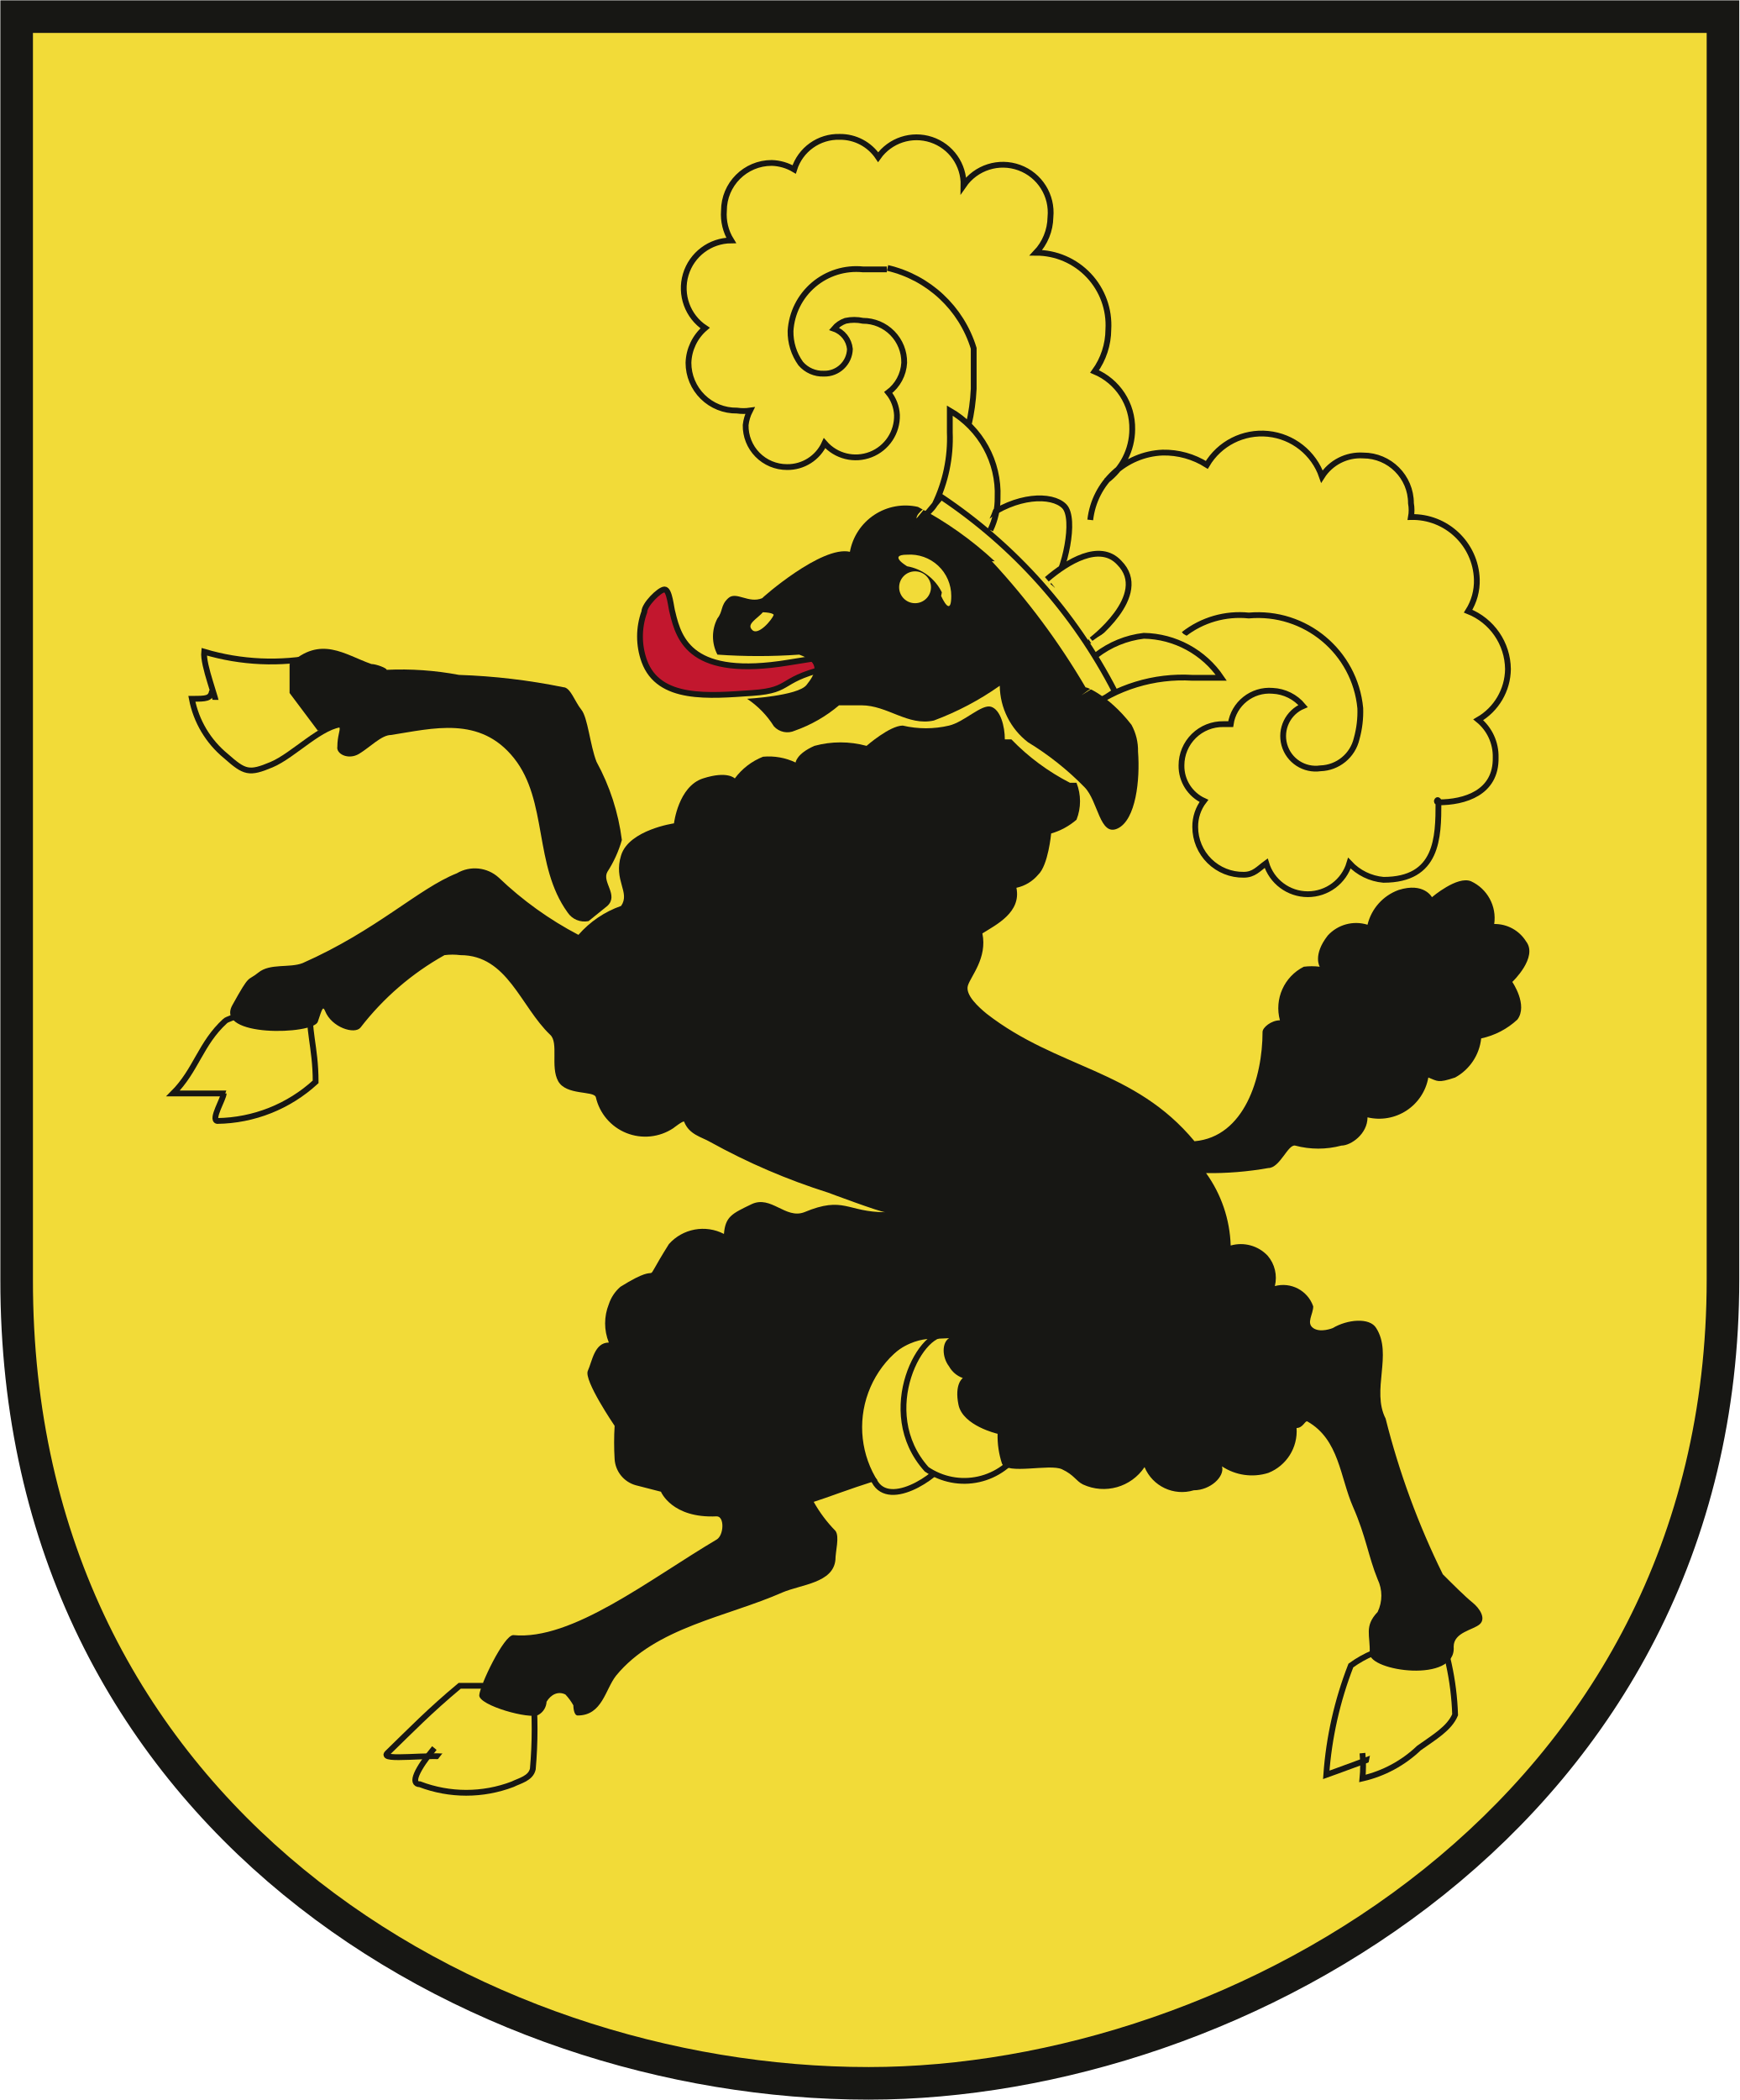
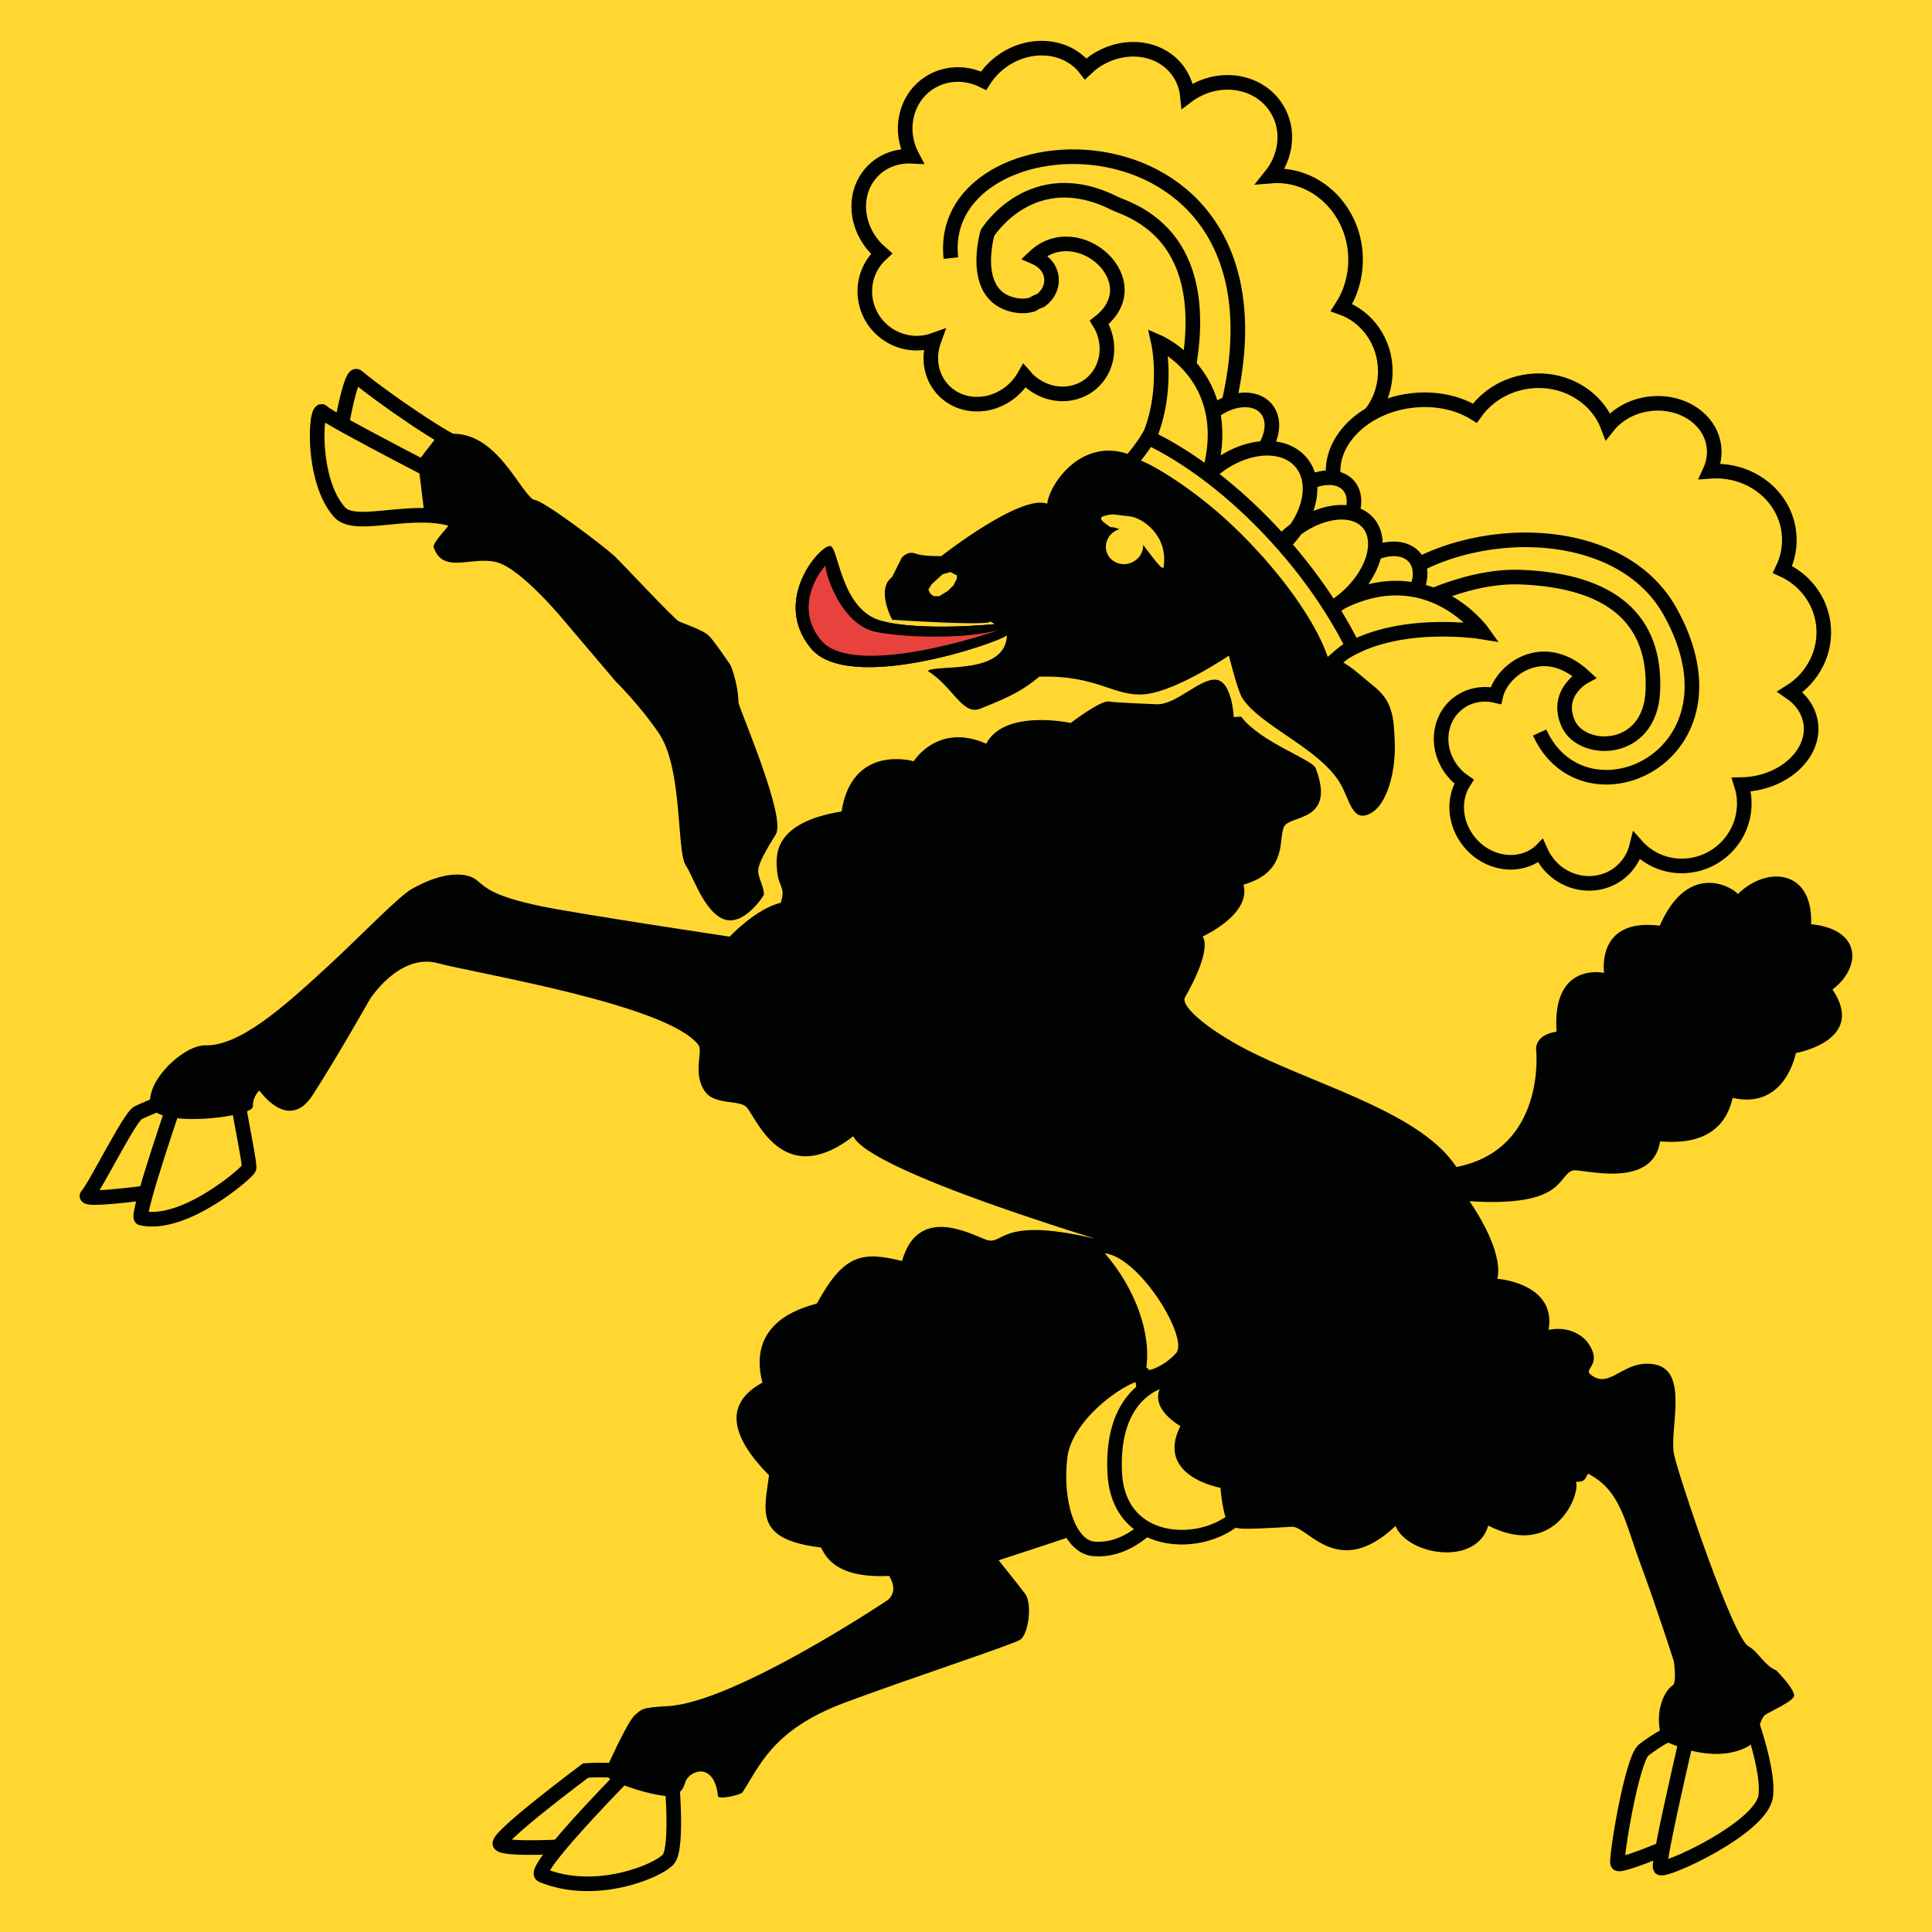
- <svg xmlns="http://www.w3.org/2000/svg" viewBox="0 0 24.03 29" preserveAspectRatio="xMinYMid">
-   <defs>
-     <style>.cls-1,.cls-4,.cls-5,.cls-8,.cls-9{fill:none;}.cls-2{clip-path:url(#clip-path);}.cls-3{fill:#f2db38;}.cls-4,.cls-5,.cls-8,.cls-9{stroke:#171714;}.cls-4{stroke-miterlimit:3.86;stroke-width:0.45px;}.cls-5,.cls-8,.cls-9{stroke-miterlimit:11.47;}.cls-5{stroke-width:0.08px;}.cls-6{fill:#c2172e;}.cls-7{fill:#171714;}.cls-8{stroke-width:0.03px;}.cls-9{stroke-width:0.08px;}</style>
-     <clipPath id="clip-path">
-       <rect class="cls-1" width="24.03" height="29" />
-     </clipPath>
-   </defs>
-   <g>
-     <g>
-       <g class="cls-2">
-         <path class="cls-3" d="M.23,17.67V.23H23.8V17.67c0,7.38-6.71,11.1-11.8,11.1C6.52,28.77.22,25.06.23,17.67" />
-         <path class="cls-4" d="M.23,17.67V.23H23.8V17.67c0,7.38-6.71,11.1-11.8,11.1C6.52,28.77.22,25.06.23,17.67Z" />
-         <path class="cls-3" d="M3.06,9.78A7.39,7.39,0,0,1,2.88,9a3.23,3.23,0,0,0,1.53.07Z" />
-         <path class="cls-5" d="M3,9.78c0-.12-.2-.59-.18-.78a3.24,3.24,0,0,0,1.57.07" />
-         <path class="cls-6" d="M11.39,9.07l.15.13c-.82.17-.56.33-1.15.37S9.1,9.68,8.9,9.13a1,1,0,0,1,0-.68c0-.1.21-.31.28-.31s.09.26.11.32c.09.38.26.91,1.6.69Z" />
-         <path class="cls-5" d="M11.39,9.07l.15.13c-.82.17-.56.33-1.15.37S9.1,9.68,8.9,9.13a1,1,0,0,1,0-.68c0-.1.21-.31.28-.31s.09.26.11.32c.09.38.26.91,1.6.69Z" />
-         <path class="cls-7" d="M13.74,7.75A4.9,4.9,0,0,0,12.68,7a.78.78,0,0,0-.94.62c-.39-.09-1.22.64-1.21.64-.19.08-.36-.1-.47,0s-.07.18-.15.28a.54.54,0,0,0,0,.5,8,8,0,0,0,1.13,0c.31.11.22.27.1.42s-.82.19-.82.19a1.26,1.26,0,0,1,.37.38.25.25,0,0,0,.29.06,1.94,1.94,0,0,0,.61-.35s.31,0,.31,0c.36,0,.64.29,1,.21a4,4,0,0,0,.91-.48,1,1,0,0,0,.39.78,4,4,0,0,1,.78.62c.19.19.21.69.46.57s.31-.67.28-1.06a.74.74,0,0,0-.09-.37c-.33-.43-.68-.55-.63-.51a10,10,0,0,0-1.3-1.75" />
-         <path class="cls-3" d="M3.66,13.92s-.52.16-.55.19c-.33.3-.38.65-.69,1,0,0,0,0,.12,0h.8Z" />
-         <path class="cls-5" d="M3.69,13.9s-.55.16-.58.2c-.34.31-.4.68-.72,1,0,0,0,0,.12,0s.48,0,.84,0" />
-         <path class="cls-3" d="M3.62,13.83A13.71,13.71,0,0,0,3,15.44a1.91,1.91,0,0,0,1.28-.52c0-.48-.12-.72-.06-1Z" />
-         <path class="cls-5" d="M3.09,15.1c0,.07-.18.36-.09.38a2.05,2.05,0,0,0,1.36-.54c0-.5-.12-.74-.06-1.06" />
-         <path class="cls-3" d="M6.67,23.31c-.11,0-.24,0-.31,0-.41.33-.65.57-1,.87-.12.11.61,0,.85.06Z" />
-         <path class="cls-5" d="M6.67,23.28c-.11,0-.25,0-.32,0-.42.35-.67.61-1,.93-.12.12.63,0,.87.06" />
-         <path class="cls-3" d="M7,23.16c-.23.28-1.27,1.44-1.13,1.45a1.7,1.7,0,0,0,1.22,0c.09,0,.24-.08.27-.2a6.33,6.33,0,0,0,0-1.08Z" />
-         <path class="cls-5" d="M6,24.14c-.24.29-.34.5-.2.5a1.8,1.8,0,0,0,1.28,0c.1-.05.25-.08.28-.21a6.27,6.27,0,0,0,0-1.11" />
-         <path class="cls-3" d="M19.29,22.77a1.4,1.4,0,0,0-.6.26,5,5,0,0,0-.32,1.43s.89-.33.87-.34Z" />
-         <path class="cls-5" d="M19.31,22.73a1.51,1.51,0,0,0-.65.27,5.18,5.18,0,0,0-.34,1.51s.95-.34.93-.36" />
-         <path class="cls-3" d="M19.28,22.4s-.41,2.12-.41,2.12a1.57,1.57,0,0,0,.74-.41c.2-.14.39-.26.47-.45a3.85,3.85,0,0,0-.28-1.33Z" />
-         <path class="cls-5" d="M18.82,24.21a1.77,1.77,0,0,1,0,.35,1.67,1.67,0,0,0,.78-.42c.21-.15.42-.27.5-.46a3.85,3.85,0,0,0-.3-1.37" />
-         <path class="cls-3" d="M10.53,8.44s.19,0,.17.06-.22.31-.32.21.08-.18.16-.27" />
-         <path class="cls-8" d="M10.53,8.44s.19,0,.17.06-.22.31-.32.21S10.46,8.53,10.53,8.44Z" />
-         <path class="cls-5" d="M12.25,3.72l-.24,0h-.09a.91.91,0,0,0-1,.85.75.75,0,0,0,.14.45.4.4,0,0,0,.32.14.35.35,0,0,0,.36-.34.33.33,0,0,0-.22-.28.36.36,0,0,1,.16-.11.57.57,0,0,1,.24,0,.57.57,0,0,1,.57.58.55.55,0,0,1-.22.41.53.53,0,0,1,.12.31.57.57,0,0,1-1,.39.56.56,0,0,1-.52.33.57.57,0,0,1-.57-.58.58.58,0,0,1,.06-.2.64.64,0,0,1-.18,0,.66.66,0,0,1-.67-.66.66.66,0,0,1,.23-.48.66.66,0,0,1,.36-1.21A.68.68,0,0,1,10,2.91a.66.66,0,0,1,.66-.66.64.64,0,0,1,.31.09.64.64,0,0,1,.63-.45.63.63,0,0,1,.53.28.65.65,0,0,1,1.18.39A.66.66,0,0,1,14.51,3a.73.73,0,0,1-.2.49,1,1,0,0,1,1,1.06,1,1,0,0,1-.19.58.85.85,0,0,1,.52.8.89.89,0,0,1-.36.71m1.07,2.12a1.25,1.25,0,0,1,.9-.26,1.42,1.42,0,0,1,1.54,1.28,1.39,1.39,0,0,1-.05.42.53.53,0,0,1-.5.41A.45.45,0,0,1,18,9.75a.58.58,0,0,0-.42-.21A.54.54,0,0,0,17,10l-.1,0a.57.57,0,0,0-.58.57.53.53,0,0,0,.31.49.58.58,0,0,0-.12.36.66.66,0,0,0,.67.66c.14,0,.2-.08.31-.16a.6.6,0,0,0,1.15,0,.73.73,0,0,0,.47.23c.75,0,.76-.58.76-1.07,0-.09,0,.07,0,0s-.05,0,0,0c.36,0,.8-.13.79-.62a.65.65,0,0,0-.24-.52.82.82,0,0,0,.41-.7.87.87,0,0,0-.55-.8A.78.78,0,0,0,20.4,8a.89.89,0,0,0-.91-.86h0a.54.54,0,0,0,0-.19.66.66,0,0,0-.66-.66.63.63,0,0,0-.57.29.88.88,0,0,0-1.59-.16,1.1,1.1,0,0,0-.61-.17,1.05,1.05,0,0,0-1,.93" />
-         <path class="cls-3" d="M13.61,7.19c.43-.32.89-.34,1.06-.17s0,.86-.16,1Z" />
-         <path class="cls-9" d="M13.59,7.17c.45-.34.94-.35,1.11-.18s0,.91-.16,1.1" />
-         <path class="cls-3" d="M14.48,8c.27-.23.69-.49,1-.22.43.43-.39,1-.38,1Z" />
-         <path class="cls-9" d="M14.46,8c.28-.24.73-.52,1-.23.45.45-.41,1.09-.4,1.08" />
-         <path class="cls-3" d="M15.09,8.85a1.32,1.32,0,0,1,.64-.26,1.31,1.31,0,0,1,1.05.55l-.39,0a2.2,2.2,0,0,0-1.45.46l.4-.25A7,7,0,0,0,13,6.75l-.34.41c0-.09.17-.17.26-.3a2,2,0,0,0,.2-1c0-.1,0-.18,0-.28a1.25,1.25,0,0,1,.65,1.15,1,1,0,0,1-.1.43Z" />
-         <path class="cls-5" d="M14.74,9.87s.09-.06.09-.13,0-.14-.09-.14-.09.06-.09.14S14.69,9.87,14.74,9.87Zm-1.36-4a2.75,2.75,0,0,0,.07-.5c0-.07,0-.14,0-.22s0-.31,0-.34A1.63,1.63,0,0,0,12.26,3.7m2.88,5.35a1.33,1.33,0,0,1,.66-.27,1.32,1.32,0,0,1,1.07.58l-.4,0A2.2,2.2,0,0,0,15,9.81l.4-.26A7.2,7.2,0,0,0,13,6.86l-.35.42c0-.09.18-.18.26-.31a2.09,2.09,0,0,0,.21-1c0-.11,0-.19,0-.3a1.32,1.32,0,0,1,.66,1.2,1,1,0,0,1-.1.45" />
-         <path class="cls-3" d="M12.64,8.33a.22.22,0,1,0-.22-.22.22.22,0,0,0,.22.22" />
-         <path class="cls-3" d="M13,8.23c.07.15.14.22.14,0a.57.57,0,0,0-.61-.57c-.27,0,0,.16,0,.16a.66.66,0,0,1,.48.36" />
-         <path class="cls-3" d="M13.06,20.08c-.06.21-.71.7-1,.37a1.4,1.4,0,0,1,.74-2.09Z" />
-         <path class="cls-5" d="M13.1,20.11c-.06.21-.76.72-1,.38a1.43,1.43,0,0,1,.79-2.15" />
-         <path class="cls-3" d="M14.08,20a.88.88,0,0,1-1.26.28c-.7-.77,0-1.91.29-1.78Z" />
-         <path class="cls-5" d="M14.11,20a.92.92,0,0,1-1.31.29c-.72-.8-.05-2,.3-1.85" />
-         <path class="cls-7" d="M13.11,18.48c-.1.06-.1.26,0,.39a.35.35,0,0,0,.19.16s-.12.08-.06.37.54.4.54.4a1.23,1.23,0,0,0,.06.41c.07.16.66,0,.83.08s.19.16.29.21a.68.68,0,0,0,.85-.24.56.56,0,0,0,.68.32c.23,0,.43-.19.39-.33a.75.75,0,0,0,.64.09.62.62,0,0,0,.39-.62c.09,0,.12-.11.15-.09.44.25.45.77.63,1.18s.21.68.34,1a.52.52,0,0,1,0,.45c-.19.2-.1.32-.11.57s1.2.42,1.16-.09c0-.2.27-.23.36-.31s0-.22-.1-.3-.28-.26-.41-.39a10.81,10.81,0,0,1-.79-2.15c-.2-.39.1-.89-.13-1.25-.09-.15-.4-.12-.6,0,0,0-.17.07-.27,0s0-.19,0-.3a.44.44,0,0,0-.53-.28.47.47,0,0,0-.1-.42A.51.51,0,0,0,17,17.2a1.81,1.81,0,0,0-.34-1,4.56,4.56,0,0,0,.86-.07c.16,0,.27-.33.37-.31a1.24,1.24,0,0,0,.64,0c.13,0,.36-.16.36-.39a.69.69,0,0,0,.84-.55c.13.05.13.08.37,0a.7.7,0,0,0,.36-.54,1.06,1.06,0,0,0,.5-.26c.15-.2-.07-.52-.07-.52s.36-.34.19-.56a.51.51,0,0,0-.44-.24.56.56,0,0,0-.32-.59c-.19-.08-.54.22-.54.22s-.11-.21-.46-.1a.68.68,0,0,0-.43.48.53.53,0,0,0-.55.15c-.21.27-.11.43-.11.43a.88.88,0,0,0-.22,0,.64.64,0,0,0-.33.74c-.12,0-.24.1-.24.16,0,.63-.25,1.45-.94,1.51-.83-1-1.89-1-2.87-1.76-.11-.09-.3-.26-.26-.39s.27-.38.2-.72c.19-.12.54-.29.47-.63a.54.54,0,0,0,.3-.18c.14-.13.18-.57.18-.57a.93.93,0,0,0,.35-.19.69.69,0,0,0,0-.51s-.06,0-.09,0,.08,0,0,0a3.08,3.08,0,0,1-.81-.6s-.09,0-.09,0c0-.18-.06-.41-.19-.45s-.37.21-.58.26a1.4,1.4,0,0,1-.64,0c-.18,0-.5.28-.5.28a1.37,1.37,0,0,0-.72,0c-.25.11-.26.23-.26.23a.86.86,0,0,0-.45-.08.89.89,0,0,0-.39.3s-.1-.11-.44,0-.4.62-.4.62-.62.09-.73.44.13.51,0,.7a1.4,1.4,0,0,0-.59.4,4.84,4.84,0,0,1-1.1-.79.49.49,0,0,0-.58-.06c-.53.21-1.11.79-2.13,1.24-.18.07-.45,0-.61.13s-.11,0-.36.45,1.12.41,1.18.23.07-.22.1-.15c.09.23.41.33.49.23a3.82,3.82,0,0,1,1.16-1,.87.87,0,0,1,.22,0c.65,0,.83.71,1.24,1.1.12.11,0,.44.11.64s.49.13.52.22a.7.7,0,0,0,1.07.43s.14-.11.15-.09c.07.18.24.21.36.28a8.89,8.89,0,0,0,1.63.7s.72.27.79.27c-.53,0-.57-.23-1.12,0-.26.1-.46-.24-.73-.11s-.36.17-.38.41a.63.63,0,0,0-.76.14c-.44.7,0,.17-.67.59a.54.54,0,0,0-.16.24.71.71,0,0,0,0,.53c-.2,0-.23.26-.29.39s.37.76.37.76a3.8,3.8,0,0,0,0,.46.4.4,0,0,0,.29.36l.35.09s.15.37.77.34c.11,0,.1.26,0,.32-.93.55-2,1.4-2.81,1.32-.13,0-.46.69-.47.83s.7.34.82.27a.22.22,0,0,0,.11-.18c.06-.1.16-.15.26-.1a.74.74,0,0,1,.11.15s0,.14.06.14c.34,0,.38-.36.53-.55.55-.67,1.53-.81,2.3-1.15.26-.11.7-.13.73-.45,0-.12.06-.32,0-.4a1.89,1.89,0,0,1-.3-.4c.22-.07.44-.16.88-.3A1.08,1.08,0,0,1,12,19.16c.34-.72.88-.67.88-.67Z" />
-         <path class="cls-3" d="M4.75,10c-.3,0-.68.41-.94.54s-.36.1-.62-.12a1.29,1.29,0,0,1-.46-.76,15.07,15.07,0,0,0,1.95-.07Z" />
-         <path class="cls-5" d="M4.75,10c-.3,0-.69.43-1,.56s-.37.11-.63-.12a1.35,1.35,0,0,1-.47-.79c.2,0,.26,0,.28-.11" />
-         <path class="cls-7" d="M4,9.57l0-.4c.43-.4.76-.13,1.13,0,.07,0,.22.06.21.08a4.3,4.3,0,0,1,1,.07,8.6,8.6,0,0,1,1.44.17c.1,0,.16.2.25.31s.12.49.21.72a3.05,3.05,0,0,1,.35,1.08,1.64,1.64,0,0,1-.2.44c-.08.14.16.32,0,.47l-.26.21a.28.28,0,0,1-.29-.12c-.47-.65-.27-1.54-.74-2.13s-1.12-.41-1.7-.32c-.13,0-.29.17-.44.26s-.32,0-.3-.1c0-.29.17-.33-.27-.22Z" />
-       </g>
+ <svg xmlns="http://www.w3.org/2000/svg" id="svg1480" width="470" height="470" version="1.1" viewBox="-205.87 -206.309 470 470" xml:space="preserve">
+   <path id="path1412" d="m-205.87-206.309h470v470h-470z" fill="#ffd730" stroke-width=".999" />
+   <g id="g1576" transform="translate(1.671493,-1.468136)">
+     <path id="path1414" d="m-124.862-99.094s12.953 10.504 22.199 11.48c5.527 0.57 10.223-8.047 8.719-8.293-4.023-0.676-21.152-12.648-26.734-17.348-1.586-1.351-4.184 14.161-4.184 14.161z" fill="none" stroke="#010202" stroke-miterlimit="10" stroke-width="3.552" />
+     <path id="path1416" d="m-93.44-85.445s-33.84-17.246-35.605-19.176c-1.762-1.934-2.938 16.504 4.102 24.375 4.023 4.504 18.336-1.879 28.824 2.184 2.593 0.999 2.679-7.383 2.679-7.383" fill="#ffd730" />
+     <path id="path1418" d="m-101.053-98.789c-0.625 0.695-4.801 6.152-4.801 6.152l1.59 13.082s5.84 2.016 5.883 2.406c0.039 0.391-3.52 3.816-3.707 5.305 2.211 6.895 9.289 2.168 15.426 3.793 6.129 1.613 16.77 14.688 16.77 14.688l12.152 14.32s5.805 5.672 10.469 12.566c5.914 8.688 4.25 28.84 6.594 32.23 1.68 2.41 4.328 10.984 9.047 12.953 4.93 2.066 9.922-5.656 9.922-5.918 0-2.098-1.387-3.969-1.387-5.816s2.336-5.707 4.281-8.832c2.566-4.113-8.391-29.313-9.078-32.031-0.075-4.691-1.884-9.051-1.884-9.051s-3.887-5.816-5.32-7.246c-1.43-1.418-6.141-2.93-7.336-3.527-1.199-0.609-13.637-13.953-15.605-15.832-1.953-1.867-17.609-13.922-19.777-13.746-4.025-2.856-10.071-19.176-23.239-15.496" fill="#010202" />
+     <path id="path1420" d="m70.212 129.394c0.266 1.297 4.547 32.266 4.641 33.18 0.102 0.922-6.953 10.203-16.328 9.383-6.125-0.563-9.539-11.508-8.164-22.523 1.429-11.055 16.898-20.86 19.851-20.04z" fill="none" stroke="#010202" stroke-width="3.552" />
+     <path id="path1422" d="m96.181 160.824c-6.688-10-20.492-29.938-20.492-29.938s-13.07 2.313-12.047 22.609c1.023 20.313 26.32 18.642 32.539 7.329" fill="#ffd730" />
+     <path id="path1424" d="m96.181 160.824c-6.688-10-20.492-29.938-20.492-29.938s-13.07 2.313-12.047 22.609c1.023 20.313 26.32 18.642 32.539 7.329z" fill="none" stroke="#010202" stroke-width="3.552" />
+     <path id="path1426" d="m-162.464 61.019-4.961 23.719s-20.629 2.969-18.863 1.18c1.762-1.766 10.273-19.016 12.297-20.031 2.008-1 11.527-4.868 11.527-4.868zm69.024-146.464s-33.84-17.246-35.605-19.176c-1.762-1.934-2.938 16.504 4.102 24.375 4.023 4.504 18.336-1.879 28.824 2.184 2.593 0.999 2.679-7.383 2.679-7.383z" fill="none" stroke="#010202" stroke-miterlimit="10" stroke-width="3.552" />
+     <path id="path1428" d="m-163.549 59.168s14.559 0.422 13.629 0.242c-0.926-0.164 3.371 18.852 2.945 19.953-0.414 1.102-15.711 14.445-26.184 12.133-1.512-0.344 9.61-32.328 9.61-32.328" fill="#ffd730" />
+     <path id="path1430" d="m-163.549 59.168s14.559 0.422 13.629 0.242c-0.926-0.164 3.371 18.852 2.945 19.953-0.414 1.102-15.711 14.445-26.184 12.133-1.512-0.344 9.61-32.328 9.61-32.328z" fill="none" stroke="#010202" stroke-miterlimit="10" stroke-width="3.552" />
+     <path id="path1432" d="m-65.069 225.871s10.285-0.75 12.055 1.508c1.785 2.297-14.848 16.882-14.848 16.882s-17.039 1.086-18.047-0.508c-1.019-1.585 20.84-17.882 20.84-17.882z" fill="none" stroke="#010202" stroke-width="3.552" />
+     <path id="path1434" d="m-51.823 223.082 7.504 2.609s1.945 18.985-0.672 21.837c-2.625 2.875-17.785 9.188-30.711 3.805-3.039-1.251 23.879-28.251 23.879-28.251" fill="#ffd730" />
+     <path id="path1436" d="m192.353 220.855c3.375-2.492 7.172-5.188 12.93-5.516l-0.836 26.469s-17.922 7.875-18.461 6.672c-0.508-1.234 3.508-25.5 6.367-27.625zm-244.176 2.227 7.504 2.609s1.945 18.985-0.672 21.837c-2.625 2.875-17.785 9.188-30.711 3.805-3.039-1.251 23.879-28.251 23.879-28.251z" fill="none" stroke="#010202" stroke-width="3.552" />
+     <path id="path1438" d="m205.048 208.308s-9.523 40.017-8.695 41.22c0.828 1.211 24.586-9.609 25.648-17.407 1.063-7.789-6.195-25.414-6.195-25.414z" fill="#ffd730" />
+     <path id="path1440" d="m205.048 208.308s-9.523 40.017-8.695 41.22c0.828 1.211 24.586-9.609 25.648-17.407 1.063-7.789-6.195-25.414-6.195-25.414z" fill="none" stroke="#010202" stroke-width="3.552" />
+     <path id="path1442" d="m233.056 19.98c0.469-13.379-10.781-14.25-17.844-7.313-0.477-1.047-11.75-8.816-18.984 7.688-15.617-2-13.539 11.473-13.539 11.473s-12.719-2.84-11.57 14.309c-5.711 0.859-4.938 4.656-4.938 4.656s2.391 24-19.43 28.266c-8.352-12.797-32.117-19.344-48.813-27.438-10.913-5.297-18.46-11.609-17.202-13.828 6.961-12.223 4.281-14.805 4.281-14.805s11.93-5.395 9.938-12.609c11.586-3.328 8.07-12.129 10.164-14.512 2.078-2.375 12.219-1.215 7.406-13.832-0.844-2.16-13.375-6.262-18.125-12.527-0.938 0-1.797 0.113-1.797 0.113s-0.406-8.832-4.391-9.113c-3.969-0.297-9.656 6.176-14.406 5.977-2.281-0.098-9.688-0.375-11.672-0.672-1.984-0.281-9.195 5.223-9.195 5.223s-16.039-3.504-20.578 5.047c-11.75-5.23-17.625 4.266-17.625 4.266s-14.985-4.376-17.543 12.213c-17.071 2.801-16.008 11.032-15.664 14.704 0.375 3.691 2.113 3.738 0.855 7.508-6.152 1.5-12.414 8.246-12.414 8.246s-36.746-5.512-45.809-7.391c-11.895-2.488-13.473-4.504-15.746-6.363-2.277-1.855-7.84-2.359-15.727 2.129-3.43 1.938-12.254 11.281-20.902 19.234-10.41 9.555-20.969 19.016-29.387 18.836-5.094-0.094-14.16 8.203-13.398 14.328 0.75 6.109 25.047 3.125 24.977 0.563-0.074-2.547 1.605-3.891 1.605-3.891s7.012 10.234 12.906 1.141c5.887-9.094 13.926-23.32 13.926-23.32s7.152-11.328 16.516-8.816c9.359 2.512 55.949 10.059 63.445 19.902 1.199 1.594-1.598 7.016 1.695 11.453 2.41 3.25 8.578 1.781 10.152 3.836 2.586 3.313 9.082 19.852 25.809 6.914 4.184 8.836 63.383 26.117 58.414 24.844-23.313-5.484-21.719 2.063-26.27 0.266s-16.473-8.063-20.281 5.234c-9.59-2.344-14.109-1.797-20.695 10.328-1.328 0.609-17.406 3.359-13.27 19.266-9.824 5.375-7.266 13.523 1.613 22.555-1.137 8.711-3.641 15.641 12.609 17.547 0.938 1.422 2.832 7.617 16.59 6.914 2.57 4.086-0.461 5.969-0.461 5.969s-37.137 24.844-53.402 25.719c-6.59 0.344-6.262 0.773-7.969 2.172-1.695 1.406-6.352 11.75-6.352 11.75s-1.816 2.797 0.762 4.094c2.574 1.281 9.094 3.594 13.656 3.875 1.359 0.078 3.344-0.406 4.176-3.313s7.063-5.328 7.969 3.313c0.094 0.906 5.504-0.25 5.965-0.938 4.027-6.047 7.098-15.094 24.539-21.672 14.406-5.438 40.945-14.156 42.992-15.422 2.031-1.266 3.047-8.75 1.219-11.188-1.813-2.422-6.438-8.156-6.438-8.156s16.828-5.469 18.297-6.078c-12.516-17.922 4.992-41.109 22.109-37.547-0.422 0.594-5.141 5.313 3.797 11-6.172 12.234 9.758 14.984 9.758 14.984s0.578 7.688 2.289 8.922c1.688 1.234 1.813 1.328 15.078 0.563 3.883-0.219 11.172 13.094 25.227-0.188 2.93 7.094 19.617 9.953 22.555-0.094 16.406 8.359 22.492-7.875 21.328-10.625 2.016-0.094 2.016-0.281 2.953-2 7.867 4 8.93 11.563 12.609 21.547 4.188 11.328 8.258 24.078 8.258 24.078s0.758 5.234-0.281 5.875c-2.336 1.484-4.672 7.211-2.477 13.281 14.984 7.211 22.656 0.852 22.852-0.281 0.195-1.148 0.938-4.922 2.086-5.789 1.148-0.852 7.281-3.477 7.094-4.82-0.211-1.328-1.852-3.422-4.344-6.047-2.852-1.094-4.469-4.625-6.734-5.836-3.805-1.984-16.797-40.773-18.117-46.555-1.344-5.789 3.805-20.477-4.742-22.039-7.75-1.406-10.828 6.508-15.75 2.328-1.406-1.344 3.219-2.477-0.57-7.703-0.672-0.914-3.805-4.164-9.492-3.031 2.016-11.391-12.5-12.43-12.5-12.43s2.266-5.586-6.727-18.867c23.695 1.523 21.32-6.539 25.211-7.492 2-0.484 19.25 4.836 21.148-7.031 2.555 0 14.883 1.719 17.648-10.609 12.891 2.922 15.375-10.914 15.375-10.914s17.344-3.016 8.907-15.461c6.907-5.15 7.416-14.565-5.187-15.893m-154.484 104.344c-2.672 3.047-6.945 4.75-7.297 3.891 1.367-8.734-2.734-19.766-10.047-28.172 8.594 1.008 20.5 20.711 17.344 24.281" fill="#010202" />
+     <path id="path1444" d="m118.822-130.027c2.156-3.297 3.406-7.297 3.406-11.609 0-11.289-8.578-20.441-19.172-20.441-0.5 0-0.992 0.043-1.484 0.082 3.82-4.746 4.656-11.215 1.531-16.328-4.055-6.672-13.25-8.496-20.531-4.055-0.438 0.254-0.859 0.543-1.25 0.84-0.203-2.051-0.906-4.031-2.109-5.793-4.297-6.23-13.484-7.359-20.508-2.521-0.758 0.535-1.461 1.137-2.133 1.766-4.438-5.797-13.289-6.75-20.109-2.047-1.969 1.375-3.547 3.07-4.727 4.93-4.293-2.168-9.461-2.074-13.527 0.734-5.566 3.855-7.129 11.465-3.855 17.641-3.512-0.176-6.961 0.969-9.504 3.527-5.031 5.066-4.559 13.68 1.063 19.23 0.348 0.336 0.691 0.656 1.043 0.961-0.176 0.168-0.402 0.336-0.586 0.52-4.785 4.832-4.688 12.707 0.215 17.57 3.578 3.535 8.715 4.504 13.09 2.926-1.574 4.32-0.777 9.145 2.496 12.379 4.609 4.551 12.34 4.207 17.293-0.777 0.883-0.887 1.617-1.871 2.203-2.906 4.234 4.953 11.398 5.844 16.141 1.969 4.375-3.582 5.164-10.008 2.078-15 12.727-9.84-5.219-25.941-15.797-15.91 5.391 2.313 5.188 7.961 1.578 10.559-0.719 0.258-1.422 0.594-2.063 1.016-1.289 0.395-2.813 0.473-4.531 0.098-10.871-2.375-6.383-17.521-6.383-17.521s10.727-17.297 30.867-7.219c3.891 1.938 31.711 8.609 12.234 60.355 13.063 11.68 28.922 25.301 28.922 25.301 2.516 1.809 17.297-30.207 20.141-33.176 2.844-2.965 4.609-7.07 4.609-11.598-1e-3 -7.191-4.446-13.304-10.641-15.503zm-95.035-12.024c-4.184-37.273 89.832-38.938 65.895 41.719" fill="none" stroke="#010202" stroke-width="3.552" />
+     <path id="path1446" d="m227.923-36.508c5.602-3.488 8.961-9.891 8.069-16.672-0.796-5.953-4.671-10.754-9.906-13.129 1.375-2.824 1.969-6 1.531-9.271-1.203-8.988-9.664-15.316-19.188-14.605 0.875-1.883 1.242-3.969 0.969-6.098-0.891-6.734-7.984-11.336-15.828-10.297-4.18 0.563-7.719 2.625-9.961 5.449-2.805-7.359-10.789-12.078-19.43-10.918-5.484 0.734-10.078 3.672-12.922 7.719-4.188-2.594-9.813-3.824-15.781-3.023-11.445 1.52-19.789 9.941-18.609 18.801 0.359 2.84 1.703 5.375 3.703 7.469l-17.241 11.357 16.117 21.699s23.031-17.16 42.828-16.418c22.25 0.832 33.094 10.289 32.266 27.824-0.719 15.273-17.234 15.305-20.586 7.785-3.328-7.52 3.914-11.41 3.914-11.41-10.047-9.27-20.078-1.637-21.516 4.625-3.281-0.77-6.75-0.113-9.438 2.082-4.75 3.902-5.219 11.229-0.984 16.375 0.781 0.969 1.688 1.801 2.68 2.473-2.727 4.23-2.367 10.215 1.32 14.703 4.438 5.426 12.047 6.527 16.984 2.488 0.125-0.082 0.219-0.184 0.313-0.281 0.484 1.082 1.109 2.113 1.891 3.082 4.438 5.422 12.297 6.344 17.523 2.063 2.055-1.703 3.398-3.953 4-6.406 0.305 0.344 0.625 0.688 1 1.016 6.031 5.527 15.508 5.047 21.164-1.113 3.813-4.168 4.867-9.855 3.273-14.832 0.789-0.016 1.57-0.047 2.398-0.168 8.906-1.184 15.422-7.77 14.492-14.688-0.428-3.154-2.295-5.81-5.045-7.681" fill="#ffd730" />
+     <path id="path1448" d="m167.009-26.637c10.844 23.922 51.469 5.84 31.703-29.488-12.875-23.023-52.281-21.496-70.086-5.281m99.297 24.898c5.602-3.488 8.961-9.891 8.069-16.672-0.796-5.953-4.671-10.754-9.906-13.129 1.375-2.824 1.969-6 1.531-9.271-1.203-8.988-9.664-15.316-19.188-14.605 0.875-1.883 1.242-3.969 0.969-6.098-0.891-6.734-7.984-11.336-15.828-10.297-4.18 0.563-7.719 2.625-9.961 5.449-2.805-7.359-10.789-12.078-19.43-10.918-5.484 0.734-10.078 3.672-12.922 7.719-4.188-2.594-9.813-3.824-15.781-3.023-11.445 1.52-19.789 9.941-18.609 18.801 0.359 2.84 1.703 5.375 3.703 7.469l-17.241 11.357 16.117 21.699s23.031-17.16 42.828-16.418c22.25 0.832 33.094 10.289 32.266 27.824-0.719 15.273-17.234 15.305-20.586 7.785-3.328-7.52 3.914-11.41 3.914-11.41-10.047-9.27-20.078-1.637-21.516 4.625-3.281-0.77-6.75-0.113-9.438 2.082-4.75 3.902-5.219 11.229-0.984 16.375 0.781 0.969 1.688 1.801 2.68 2.473-2.727 4.23-2.367 10.215 1.32 14.703 4.438 5.426 12.047 6.527 16.984 2.488 0.125-0.082 0.219-0.184 0.313-0.281 0.484 1.082 1.109 2.113 1.891 3.082 4.438 5.422 12.297 6.344 17.523 2.063 2.055-1.703 3.398-3.953 4-6.406 0.305 0.344 0.625 0.688 1 1.016 6.031 5.527 15.508 5.047 21.164-1.113 3.813-4.168 4.867-9.855 3.273-14.832 0.789-0.016 1.57-0.047 2.398-0.168 8.906-1.184 15.422-7.77 14.492-14.688-0.428-3.154-2.295-5.81-5.045-7.681z" fill="none" stroke="#010202" stroke-width="3.552" />
+     <path id="path1450" d="m103.65-72.27c2.664 3.129 8.609 2.441 13.273-1.535 4.695-3.977 6.305-9.742 3.648-12.863-2.672-3.137-8.594-2.449-13.289 1.527-4.671 3.977-6.312 9.742-3.632 12.871m-20.11-18.75c2.789 3.27 8.844 2.703 13.516-1.273 4.688-3.977 6.219-9.863 3.422-13.137-2.773-3.27-8.828-2.719-13.5 1.266s-6.203 9.863-3.438 13.144m35.766 36.45c2.773 3.27 8.875 2.621 13.664-1.434 4.758-4.059 6.383-9.977 3.602-13.242-2.781-3.254-8.898-2.613-13.672 1.434-4.75 4.062-6.375 9.984-3.594 13.242" fill="#ffd730" />
+     <path id="path1452" d="m119.306-54.57c2.773 3.27 8.875 2.621 13.664-1.434 4.758-4.059 6.383-9.977 3.602-13.242-2.781-3.254-8.898-2.613-13.672 1.434-4.75 4.062-6.375 9.984-3.594 13.242zm-35.766-36.45c2.789 3.27 8.844 2.703 13.516-1.273 4.688-3.977 6.219-9.863 3.422-13.137-2.773-3.27-8.828-2.719-13.5 1.266s-6.203 9.863-3.438 13.144zm20.11 18.75c2.664 3.129 8.609 2.441 13.273-1.535 4.695-3.977 6.305-9.742 3.648-12.863-2.672-3.137-8.594-2.449-13.289 1.527-4.671 3.977-6.312 9.742-3.632 12.871z" fill="none" stroke="#010202" stroke-width="3.552" />
+     <path id="path1454" d="m71.181-96.59c5.984-12.23 3.078-25.023 3.078-25.023s20.445 8.898 11.531 34.762c-0.953-0.825-9.445-7.091-14.609-9.739m49.203 49.938c13.5-7.648 32.68-4.449 32.68-4.449s-14.586-20.445-38.781-4.734c1 0.784 4.179 4.311 6.101 9.183" fill="#ffd730" />
+     <path id="path1456" d="m120.384-46.652c13.5-7.648 32.68-4.449 32.68-4.449s-14.586-20.445-38.781-4.734c1 0.784 4.179 4.311 6.101 9.183zm-49.203-49.938c5.984-12.23 3.078-25.023 3.078-25.023s20.445 8.898 11.531 34.762c-0.953-0.825-9.445-7.091-14.609-9.739z" fill="none" stroke="#010202" stroke-width="3.552" />
+     <path id="path1458" d="m37.447-50.317c-2.453 1.977-38.66 14.359-47.773 3.129-9.793-12.031 3-25.711 4.887-24.762 1.906 0.945 2.625 15.535 12.281 18.145 9.672 2.609 27.652 0.801 27.652 0.801z" fill="#040304" />
+     <path id="path1460" d="m81.9-69.414c4.453 5.227 14.102 4.32 21.563-2.039 7.477-6.344 9.914-15.727 5.484-20.945-4.469-5.23-14.109-4.316-21.578 2.027-7.469 6.351-9.907 15.726-5.469 20.957" fill="#ffd730" />
+     <path id="path1462" d="m100.736-56.66c3.711 4.367 12.211 3.207 19.008-2.559 6.797-5.777 9.289-13.992 5.594-18.363-3.719-4.359-12.219-3.207-19.023 2.57-6.79 5.766-9.298 13.992-5.579 18.352" fill="#ffd730" />
+     <path id="path1464" d="m100.736-56.66c3.711 4.367 12.211 3.207 19.008-2.559 6.797-5.777 9.289-13.992 5.594-18.363-3.719-4.359-12.219-3.207-19.023 2.57-6.79 5.766-9.298 13.992-5.579 18.352zm-18.836-12.754c4.453 5.227 14.102 4.32 21.563-2.039 7.477-6.344 9.914-15.727 5.484-20.945-4.469-5.23-14.109-4.316-21.578 2.027-7.469 6.351-9.907 15.726-5.469 20.957z" fill="none" stroke="#010202" stroke-width="3.552" />
+     <path id="path1466" d="m66.134-90.805c27.422 14.137 43.492 39.688 47.875 48.855 3.219-1.621 4.516-4.078 7.625-5.457-10.695-21.512-30.914-41.957-49.828-50.992-1.625 2.707-3.594 5.02-5.672 7.594" fill="#ffd730" />
+     <path id="path1468" d="m66.134-90.805c27.422 14.137 43.492 39.688 47.875 48.855 3.219-1.621 4.516-4.078 7.625-5.457-10.695-21.512-30.914-41.957-49.828-50.992-1.625 2.707-3.594 5.02-5.672 7.594z" fill="none" stroke="#010202" stroke-width="3.552" />
+     <path id="path1470" d="m90.181-78.934c10.891 9.793 21.688 23.426 25.297 33.953-0.461 0.609 1.508-0.488 0.672-0.016 4 1.441 4.82 2.375 9.18 5.984 2.242 1.84 4.305 3.344 5.43 6.734 0.797 2.379 0.836 4.832 0.977 7.266 0.445 8.113-1.992 15.734-5.555 17.855-4.844 2.887-5.258-3.168-7.852-7.375-5.164-8.395-19.523-13.84-23.719-20.602-1.102-1.766-3.195-10.215-3.195-10.215s-12.438 8.438-20.117 9.359c-7.648 0.918-11.609-4.688-26.031-4.23-5.039 4.309-10.055 5.984-14.297 7.766-4.367 1.84-6.754-5.473-12.832-9.16 2.277-1.734 18.902 1.16 19.293-8.703-2.445 1.977-38.652 14.359-47.766 3.129-9.793-12.031 3-25.711 4.887-24.762 1.906 0.945 2.625 15.535 12.281 18.145 9.672 2.609 27.66 0.801 27.66 0.801s-0.625-0.313-1.086-0.648c-0.328 1.168-23.902-0.418-23.902-0.418s-3.238-5.902-1.031-9.359c0.902-1.07 1.031-1.078 1.031-1.078l2.281-4.594s1.391-1.84 3.375-1.078c1.984 0.758 6.297 0.617 6.297 0.617s19.316-15.18 25.754-12.738c0.563-4.91 8.82-17.023 21.164-11.504 0.742-0.422 0.023 0.48 0.625 0.727 1.671 0.051 11.57 5.531 21.179 14.144" fill="#010202" />
+     <path id="path1472" d="m-10.518-59.844c-0.199 0.961-0.297 1.895-0.297 2.824 0 2.816 0.969 5.457 2.938 7.855 6.863 8.543 34.566 0.672 43.566-2.504-8.305 2.504-24.008 1.871-30.145 0.551-7.093-1.382-11.465-10.831-12.343-16.093v-0.016c-1.36 1.621-3.024 4.239-3.719 7.383" fill="#e8423f" />
+     <g fill="#ffd730">
+       <path id="path1474" d="m67.626-67.942c-2.336 0.938-4.953-0.109-5.852-2.336-0.875-2.223 0.297-4.785 2.633-5.703 2.336-0.938 4.953 0.113 5.852 2.336 0.891 2.231-0.297 4.786-2.633 5.703" />
+       <path id="path1476" d="m69.29-73.668c-0.5-0.395-4.813-3.129-6.719-2.922-0.57-0.535-3.273-1.992-1.844-2.613 0.781-0.336 2.203-0.512 2.516-0.512 0.297 0 3.5 0.461 4.188 0.512 2.984 0.375 9.297 4.664 8.094 12.313-0.242 1.55-4.852-5.7-6.235-6.778" />
+       <path id="path1478" transform="translate(-1.776006,-1.775998)" d="m24.891-59.365-2.161 1.336h-1.312l-0.809-0.527-0.535-1.067 0.817-1.335 2.656-2.407 1.871-0.527 1.59 0.793v0.805l-0.805 1.593z" />
    </g>
  </g>
</svg>
